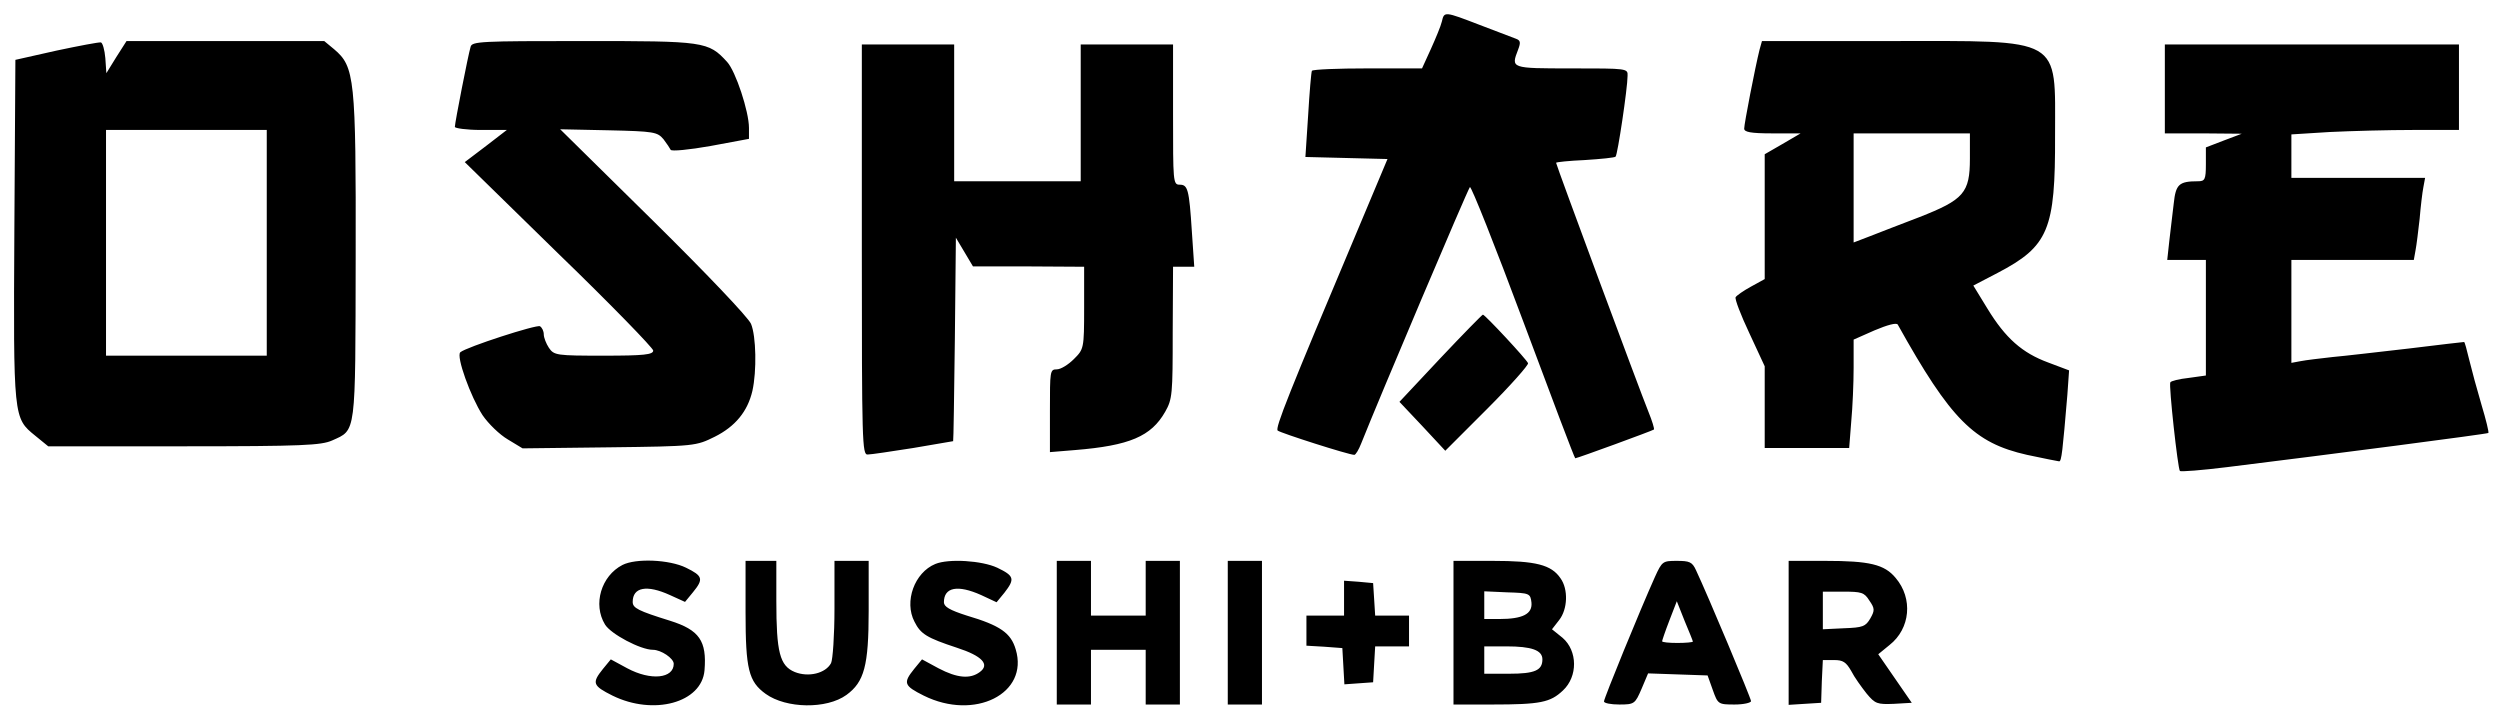
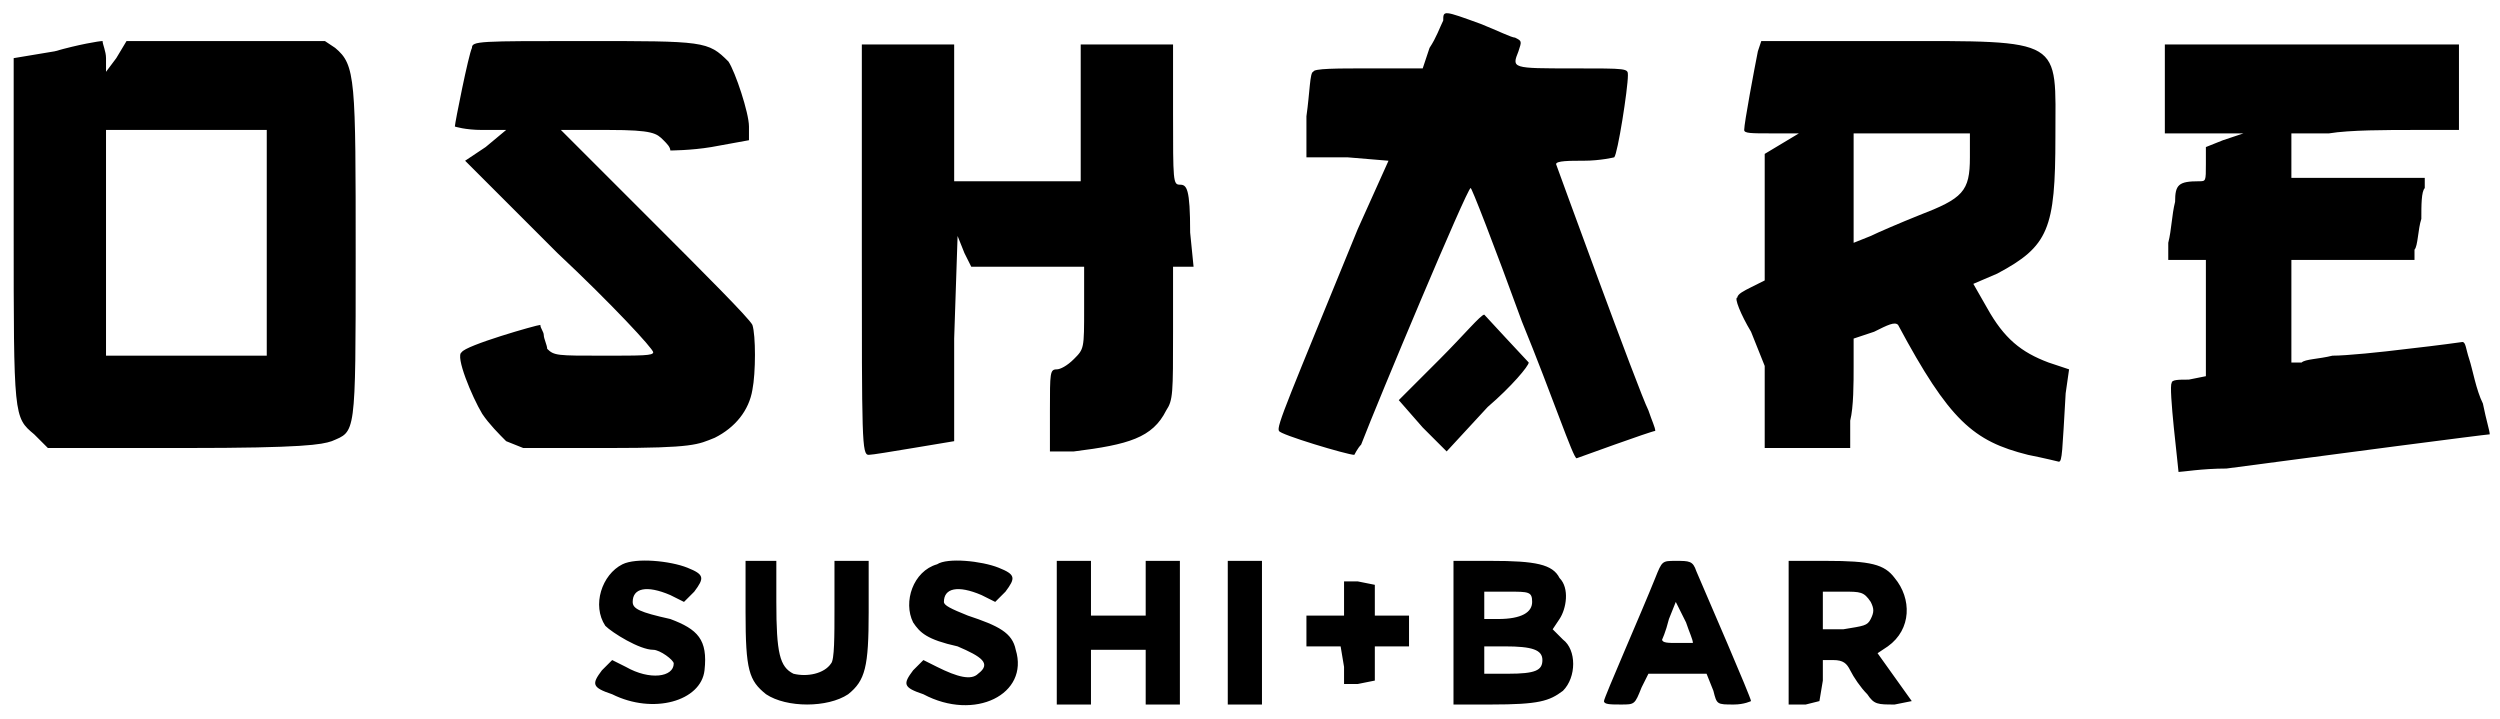
<svg xmlns="http://www.w3.org/2000/svg" viewBox="184 445 731 210">
-   <path fill="#000" fill-rule="evenodd" d="M 605.6 451.3 C 605.3 452.6, 603.8 456.2, 602.4 459.3 L 599.8 465 583.9 465 C 575.2 465, 567.9 465.3, 567.6 465.7 C 567.4 466.1, 566.9 471.9, 566.5 478.7 L 565.7 490.9 577.7 491.2 L 589.7 491.5 581.3 511.5 C 560.6 560.6, 556.8 570.2, 557.6 570.9 C 558.4 571.6, 578.4 578, 580.0 578 C 580.4 578, 581.3 576.5, 582.0 574.7 C 587.2 561.6, 613.1 500.5, 613.8 499.7 C 614.2 499.4, 621.2 517.0, 629.4 539.0 C 637.6 561.0, 644.4 579, 644.6 579 C 645.2 579, 667.3 570.9, 667.6 570.6 C 667.8 570.4, 667.1 568.1, 666.0 565.4 C 663.4 559.0, 639 493.2, 639 492.6 C 639 492.4, 642.8 492.0, 647.4 491.8 C 652.1 491.5, 656.2 491.1, 656.4 490.8 C 657.0 490.2, 659.9 470.7, 659.9 467.2 C 660 465.0, 659.9 465, 643.5 465 C 625.6 465, 625.8 465.0, 627.9 459.5 C 628.7 457.4, 628.6 456.8, 627.2 456.3 C 626.2 455.9, 621.5 454.1, 616.7 452.3 C 606.3 448.3, 606.3 448.3, 605.6 451.3 M 200.5 459.8 L 188.5 462.5 188.2 512.1 C 187.9 567.4, 187.9 567.2, 194.3 572.4 L 198.1 575.5 237.8 575.5 C 272.7 575.5, 277.9 575.2, 281.1 573.8 C 288.2 570.6, 287.9 572.6, 288.0 520.2 C 288.1 467.7, 287.7 464.5, 281.7 459.4 L 278.8 457 249.9 457 L 221.0 457 218.0 461.7 L 215.1 466.4 214.8 462.0 C 214.6 459.6, 214.0 457.5, 213.5 457.4 C 212.9 457.3, 207.1 458.4, 200.5 459.8 M 321.6 458.7 C 320.9 461.0, 317 480.9, 317 482.1 C 317 482.5, 320.4 483, 324.6 483 L 332.2 483 326.1 487.7 L 319.9 492.4 347.4 519.3 C 362.6 534.0, 375 546.8, 375 547.5 C 375 548.7, 372.3 549, 360.5 549 C 346.7 549, 346.0 548.9, 344.5 546.7 C 343.7 545.5, 343 543.7, 343 542.8 C 343 541.8, 342.5 540.8, 341.9 540.4 C 341.0 539.8, 320.3 546.5, 318.6 548.0 C 317.3 549.1, 321.6 561.0, 325.1 566.4 C 326.8 568.9, 330.1 572.1, 332.5 573.5 L 336.8 576.1 362.1 575.8 C 387.4 575.5, 387.5 575.4, 393 572.7 C 399.0 569.7, 402.6 565.3, 404.0 559.3 C 405.3 553.5, 405.1 543.3, 403.6 539.7 C 402.8 537.8, 390.4 524.8, 375.0 509.6 L 347.8 482.8 362.0 483.1 C 375.3 483.4, 376.2 483.6, 378.0 485.7 C 379.0 487.0, 379.9 488.4, 380.1 488.8 C 380.3 489.3, 385.5 488.8, 391.7 487.7 L 403 485.6 403 482.4 C 403 477.6, 399.1 465.8, 396.6 463.1 C 391.1 457.1, 390.0 457, 354.6 457 C 324.5 457, 322.0 457.1, 321.6 458.7 M 698.5 459.5 C 697.2 464.7, 694 481.2, 694 482.6 C 694 483.6, 695.8 484.0, 702.2 484.0 L 710.5 484.0 705.2 487.1 L 700 490.1 700 508.3 L 700 526.6 696.0 528.8 C 693.8 530.0, 691.8 531.4, 691.5 531.9 C 691.2 532.4, 693.0 537.1, 695.5 542.4 L 700 552.1 700 564.0 L 700 576 712.3 576 L 724.7 576 725.3 568.3 C 725.7 564.1, 726 557.0, 726 552.5 L 726 544.3 732.1 541.6 C 735.9 540.0, 738.5 539.3, 738.9 539.9 C 754.4 567.7, 761.2 574.5, 776.7 578.0 C 781.5 579.0, 785.8 579.9, 786.1 579.9 C 786.8 579.9, 787.1 577.0, 788.5 560.4 L 789.0 553.3 782.9 551.0 C 775.3 548.2, 770.4 543.9, 765.1 535.2 L 761.0 528.5 768.1 524.8 C 783.0 517.0, 785.0 512.2, 784.9 484.6 C 784.9 455.5, 787.5 457, 736.7 457 L 699.2 457 698.5 459.5 M 436 518 C 436 574.4, 436.1 578, 437.7 577.9 C 438.7 577.9, 444.6 577.0, 451 576 C 457.3 574.9, 462.6 574.0, 462.7 574.0 C 462.8 574.0, 463.0 560.6, 463.2 544.2 L 463.5 514.5 466 518.7 L 468.5 522.9 484.7 522.9 L 501 523 501 535.0 C 501 547.0, 500.9 547.1, 498.0 550.0 C 496.4 551.6, 494.2 553, 493.0 553 C 491.0 553, 491 553.5, 491 565.1 L 491 577.2 498.3 576.6 C 514.3 575.3, 520.6 572.6, 524.7 565.4 C 526.8 561.7, 526.9 560.3, 526.9 542.2 L 527 523 530.1 523 L 533.2 523 532.5 512.7 C 531.7 500.2, 531.3 499, 528.9 499 C 527.0 499, 527 498.0, 527 478.5 L 527 458 513.5 458 L 500 458 500 478 L 500 498 481.5 498 L 463 498 463 478 L 463 458 449.5 458 L 436 458 436 518 M 817 471 L 817 484 828.2 484.0 L 839.5 484.1 834.2 486.1 L 829 488.1 829 493.0 C 829 497.5, 828.7 498.0, 826.7 498.0 C 821.1 498.0, 820.2 498.9, 819.6 504.5 C 819.2 507.5, 818.7 512.4, 818.3 515.5 L 817.7 521 823.3 521 L 829 521 829 537.9 L 829 554.8 824.0 555.5 C 821.2 555.8, 818.8 556.4, 818.6 556.8 C 818.1 557.6, 820.8 582.1, 821.4 582.7 C 821.6 583.0, 827.8 582.5, 835.1 581.6 C 865.1 577.9, 911.3 571.9, 911.6 571.6 C 911.8 571.4, 910.9 567.7, 909.6 563.4 C 908.3 559.0, 906.7 553.1, 906.0 550.2 C 905.3 547.3, 904.7 545, 904.5 545 C 904.4 545, 897.2 545.8, 888.4 546.9 C 879.6 547.9, 869.5 549.1, 866 549.4 C 862.4 549.8, 858.2 550.3, 856.7 550.6 L 854 551.1 854 536.0 L 854 521 871.9 521 L 889.8 521 890.3 518.2 C 890.6 516.7, 891.1 512.5, 891.5 509 C 891.8 505.4, 892.3 501.2, 892.6 499.7 L 893.1 497 873.5 497 L 854 497 854 490.6 L 854 484.3 865.2 483.6 C 871.4 483.3, 882.4 483.0, 889.7 483.0 L 903 483 903 470.5 L 903 458 860 458 L 817 458 817 471 M 215 516 L 215 549 238.5 549 L 262 549 262 516 L 262 483 238.5 483 L 215 483 215 516 M 726 499.9 L 726 515.9 730.7 514.1 C 733.3 513.1, 739.9 510.5, 745.2 508.5 C 758.2 503.4, 760 501.4, 760 491.4 L 760 484 743 484 L 726 484 726 499.9 M 605.2 549.7 L 593.2 562.5 599.9 569.6 L 606.6 576.8 618.9 564.5 C 625.7 557.7, 631.0 551.7, 630.8 551.2 C 630.4 550.1, 618.2 537, 617.6 537 C 617.4 537, 611.8 542.7, 605.2 549.7 M 366.0 610.2 C 359.8 613.4, 357.3 621.7, 360.9 627.6 C 362.6 630.4, 371.3 635, 374.9 635 C 377.3 635, 381 637.5, 381 639.1 C 381 643.4, 374.3 644.1, 367.4 640.4 L 362.6 637.8 360.3 640.6 C 357.0 644.7, 357.3 645.5, 363.1 648.4 C 375.1 654.3, 389.2 650.5, 390.0 641 C 390.7 632.4, 388.5 629.2, 379.9 626.5 C 370.6 623.6, 369 622.8, 369 621.0 C 369 616.7, 373.1 615.9, 379.9 619.0 L 384.3 621.0 386.6 618.2 C 389.8 614.3, 389.5 613.4, 384.6 611.0 C 379.7 608.6, 369.9 608.2, 366.0 610.2 M 402 624.0 C 402 640.7, 402.9 644.3, 407.9 647.9 C 413.9 652.2, 425.7 652.4, 431.5 648.2 C 436.7 644.4, 438 639.7, 438 623.6 L 438 609 433 609 L 428 609 428 623.0 C 428 630.8, 427.5 637.9, 427.0 638.9 C 425.4 641.9, 420.4 643.1, 416.4 641.5 C 412.0 639.7, 411.0 635.7, 411.0 620.7 L 411 609 406.5 609 L 402 609 402 624.0 M 457.5 609.9 C 451.4 612.4, 448.3 620.9, 451.4 626.8 C 453.2 630.4, 455.0 631.5, 463.8 634.4 C 471.2 636.8, 473.5 639.3, 470.5 641.5 C 467.7 643.6, 463.9 643.3, 458.4 640.4 L 453.6 637.8 451.3 640.6 C 448.0 644.7, 448.3 645.5, 454.1 648.4 C 469.0 655.8, 484.9 647.8, 481.0 634.9 C 479.6 630.1, 476.5 627.9, 466.7 625.0 C 461.7 623.4, 460 622.4, 460 621.1 C 460 616.7, 464.0 615.9, 470.9 619.0 L 475.4 621.1 477.7 618.3 C 480.8 614.3, 480.6 613.4, 475.6 611.0 C 471.1 608.9, 461.4 608.3, 457.5 609.9 M 493 630 L 493 651 498 651 L 503 651 503 643 L 503 635 511 635 L 519 635 519 643 L 519 651 524 651 L 529 651 529 630 L 529 609 524 609 L 519 609 519 617 L 519 625 511 625 L 503 625 503 617 L 503 609 498 609 L 493 609 493 630 M 543 630 L 543 651 548 651 L 553 651 553 630 L 553 609 548 609 L 543 609 543 630 M 609 630 L 609 651 620.3 651 C 634.4 651, 637.3 650.4, 641.0 646.9 C 645.4 642.8, 645.3 635.3, 640.9 631.5 L 637.8 629.0 639.9 626.3 C 642.4 623.1, 642.6 617.3, 640.3 614.1 C 637.6 610.1, 633.0 609, 620.5 609 L 609 609 609 630 M 667.9 613.7 C 663.5 623.5, 653 649.2, 653 650.1 C 653 650.6, 655.0 651, 657.5 651 C 661.9 651, 662.1 650.8, 664.0 646.4 L 665.9 641.9 674.6 642.2 L 683.3 642.5 684.8 646.7 C 686.3 650.9, 686.4 651, 691.2 651 C 693.8 651, 696 650.5, 696 650.0 C 696 649.2, 683.3 618.9, 679.9 611.7 C 678.8 609.3, 678.0 609, 674.3 609 C 670.2 609, 670.0 609.1, 667.9 613.7 M 707 630.0 L 707 651.1 711.7 650.8 L 716.5 650.5 716.7 644.2 L 717.0 638 720.3 638 C 722.9 638, 723.8 638.6, 725.3 641.2 C 726.2 643.0, 728.3 645.9, 729.8 647.8 C 732.3 650.8, 732.9 651.0, 737.8 650.8 L 743.0 650.5 738.1 643.4 L 733.2 636.3 736.5 633.6 C 742.6 628.8, 743.4 620.0, 738.3 614.0 C 735.0 610.0, 730.6 609.0, 717.7 609.0 L 707 609 707 630.0 M 577 619.9 L 577 625 571.5 625 L 566 625 566 629.4 L 566 633.8 571.2 634.1 L 576.5 634.5 576.8 639.8 L 577.1 645.1 581.3 644.8 L 585.5 644.5 585.8 639.2 L 586.1 634 591.0 634 L 596 634 596 629.5 L 596 625 591.0 625 L 586.1 625 585.8 620.2 L 585.5 615.5 581.2 615.1 L 577 614.8 577 619.9 M 618 621.9 L 618 626 622.4 626 C 629.3 626, 632.1 624.5, 631.8 621.2 C 631.5 618.5, 631.2 618.4, 624.7 618.2 L 618 617.9 618 621.9 M 717 623.5 L 717 629.0 723.2 628.7 C 728.7 628.5, 729.5 628.2, 730.9 625.8 C 732.2 623.5, 732.2 622.9, 730.6 620.6 C 729.1 618.2, 728.3 618, 722.9 618 L 717 618 717 623.5 M 672.1 626.5 C 670.9 629.6, 670 632.3, 670 632.5 C 670 632.8, 672.0 633, 674.5 633 C 676.9 633, 679 632.8, 679 632.6 C 679 632.4, 677.9 629.7, 676.6 626.6 L 674.3 620.8 672.1 626.5 M 618 638 L 618 642 625.3 642 C 632.8 642, 635 641.0, 635 637.8 C 635 635.1, 631.8 634, 624.5 634 L 618 634 618 638" />
+   <path fill="#000" fill-rule="evenodd" d="m606 451c-1 2-2 5-4 8l-2 6-16 0c-9 0-16 0-16 1-1 0-1 6-2 13l0 12 12 0 12 1-9 20c-20 49-24 58-23 59 0 1 20 7 22 7 0 0 1-2 2-3 5-13 31-75 32-75 0-1 7 17 15 39 9 22 15 40 16 40 0 0 22-8 23-8 0-1-1-3-2-6-3-6-27-72-27-72 0-1 4-1 8-1 5 0 9-1 9-1 1-1 4-20 4-24 0-2 0-2-16-2-18 0-18 0-16-5 1-3 1-3-1-4-1 0-5-2-10-4-11-4-11-4-11-1m-406 9l-12 2 0 50c0 55 0 55 6 60l4 4 40 0c35 0 40-1 43-2 7-3 7-1 7-54 0-52 0-56-6-61l-3-2-29 0-29 0-3 5-3 4 0-4c0-2-1-4-1-5-1 0-7 1-14 3m122-1c-1 2-5 22-5 23 0 0 3 1 8 1l7 0-6 5-6 4 27 27c16 15 28 28 28 29 0 1-3 1-15 1-13 0-14 0-16-2 0-1-1-3-1-4 0-1-1-2-1-3-1 0-22 6-23 8-2 1 3 13 6 18 2 3 5 6 7 8l5 2 25 0c25 0 26-1 31-3 6-3 10-8 11-14 1-5 1-16 0-19-1-2-14-15-29-30l-27-27 14 0c13 0 14 1 16 3 1 1 2 2 2 3 0 0 6 0 12-1l11-2 0-4c0-4-4-16-6-19-6-6-7-6-42-6-31 0-33 0-33 2m376 1c-1 5-4 21-4 23 0 1 2 1 8 1l8 0-5 3-5 3 0 18 0 19-4 2c-2 1-4 2-4 3-1 0 1 5 4 10l4 10 0 12 0 12 12 0 13 0 0-8c1-4 1-11 1-16l0-8 6-2c4-2 6-3 7-2 15 28 22 34 38 38 5 1 9 2 9 2 1 0 1-3 2-20l1-7-6-2c-8-3-13-7-18-16l-4-7 7-3c15-8 17-13 17-40 0-29 3-28-48-28l-38 0-1 3m-262 58c0 56 0 60 2 60 1 0 7-1 13-2 6-1 12-2 12-2 0 0 0-13 0-30l1-30 2 5 2 4 17 0 16 0 0 12c0 12 0 12-3 15-2 2-4 3-5 3-2 0-2 1-2 12l0 12 7 0c16-2 23-4 27-12 2-3 2-5 2-23l0-19 3 0 3 0-1-10c0-13-1-14-3-14-2 0-2-1-2-21l0-20-13 0-14 0 0 20 0 20-18 0-19 0 0-20 0-20-13 0-14 0 0 60m381-47l0 13 11 0 12 0-6 2-5 2 0 5c0 5 0 5-2 5-6 0-7 1-7 6-1 4-1 8-2 12l0 5 5 0 6 0 0 17 0 17-5 1c-3 0-5 0-5 1-1 1 2 25 2 26 1 0 7-1 14-1 30-4 76-10 77-10 0-1-1-4-2-9-2-4-3-10-4-13-1-3-1-5-2-5 0 0-7 1-16 2-8 1-18 2-22 2-4 1-8 1-9 2l-3 0 0-15 0-15 18 0 18 0 0-3c1-1 1-6 2-9 0-4 0-8 1-9l0-3-19 0-20 0 0-6 0-7 11 0c6-1 17-1 25-1l13 0 0-13 0-12-43 0-43 0 0 13m-602 45l0 33 23 0 24 0 0-33 0-33-24 0-23 0 0 33m511-16l0 16 5-2c2-1 9-4 14-6 13-5 15-7 15-17l0-7-17 0-17 0 0 16m-121 50l-12 12 7 8 7 7 12-13c7-6 12-12 12-13-1-1-13-14-13-14-1 0-6 6-13 13m-239 60c-6 3-9 12-5 18 2 2 10 7 14 7 2 0 6 3 6 4 0 4-7 5-14 1l-4-2-3 3c-3 4-3 5 3 7 12 6 26 2 27-7 1-9-2-12-10-15-9-2-11-3-11-5 0-4 4-5 11-2l4 2 3-3c3-4 3-5-2-7-5-2-15-3-19-1m36 14c0 17 1 20 6 24 6 4 18 4 24 0 5-4 6-8 6-24l0-15-5 0-5 0 0 14c0 8 0 15-1 16-2 3-7 4-11 3-4-2-5-6-5-21l0-12-5 0-4 0 0 15m56-14c-7 2-10 11-7 17 2 3 4 5 13 7 7 3 10 5 6 8-2 2-6 1-12-2l-4-2-3 3c-3 4-3 5 3 7 15 8 31 0 27-13-1-5-5-7-14-10-5-2-7-3-7-4 0-4 4-5 11-2l4 2 3-3c3-4 3-5-2-7-5-2-15-3-18-1m35 20l0 21 5 0 5 0 0-8 0-8 8 0 8 0 0 8 0 8 5 0 5 0 0-21 0-21-5 0-5 0 0 8 0 8-8 0-8 0 0-8 0-8-5 0-5 0 0 21m50 0l0 21 5 0 5 0 0-21 0-21-5 0-5 0 0 21m66 0l0 21 11 0c14 0 17-1 21-4 4-4 4-12 0-15l-3-3 2-3c2-3 3-9 0-12-2-4-7-5-20-5l-11 0 0 21m59-16c-4 10-15 35-15 36 0 1 2 1 5 1 4 0 4 0 6-5l2-4 9 0 8 0 2 5c1 4 1 4 6 4 3 0 5-1 5-1 0-1-13-31-16-38-1-3-2-3-6-3-4 0-4 0-6 5m39 16l0 21 5 0 4-1 1-6 0-6 3 0c3 0 4 1 5 3 1 2 3 5 5 7 2 3 3 3 8 3l5-1-5-7-5-7 3-2c7-5 7-14 2-20-3-4-7-5-20-5l-11 0 0 21m-130-10l0 5-5 0-6 0 0 4 0 5 5 0 5 0 1 6 0 5 4 0 5-1 0-5 0-5 5 0 5 0 0-4 0-5-5 0-5 0 0-5 0-4-5-1-4 0 0 5m41 2l0 4 4 0c7 0 10-2 10-5 0-3-1-3-7-3l-7 0 0 4m99 2l0 5 6 0c6-1 7-1 8-3 1-2 1-3 0-5-2-3-3-3-8-3l-6 0 0 6m-45 2c-1 4-2 6-2 6 0 1 2 1 4 1 3 0 5 0 5 0 0-1-1-3-2-6l-3-6-2 5m-54 12l0 4 7 0c8 0 10-1 10-4 0-3-3-4-11-4l-6 0 0 4" />
</svg>
